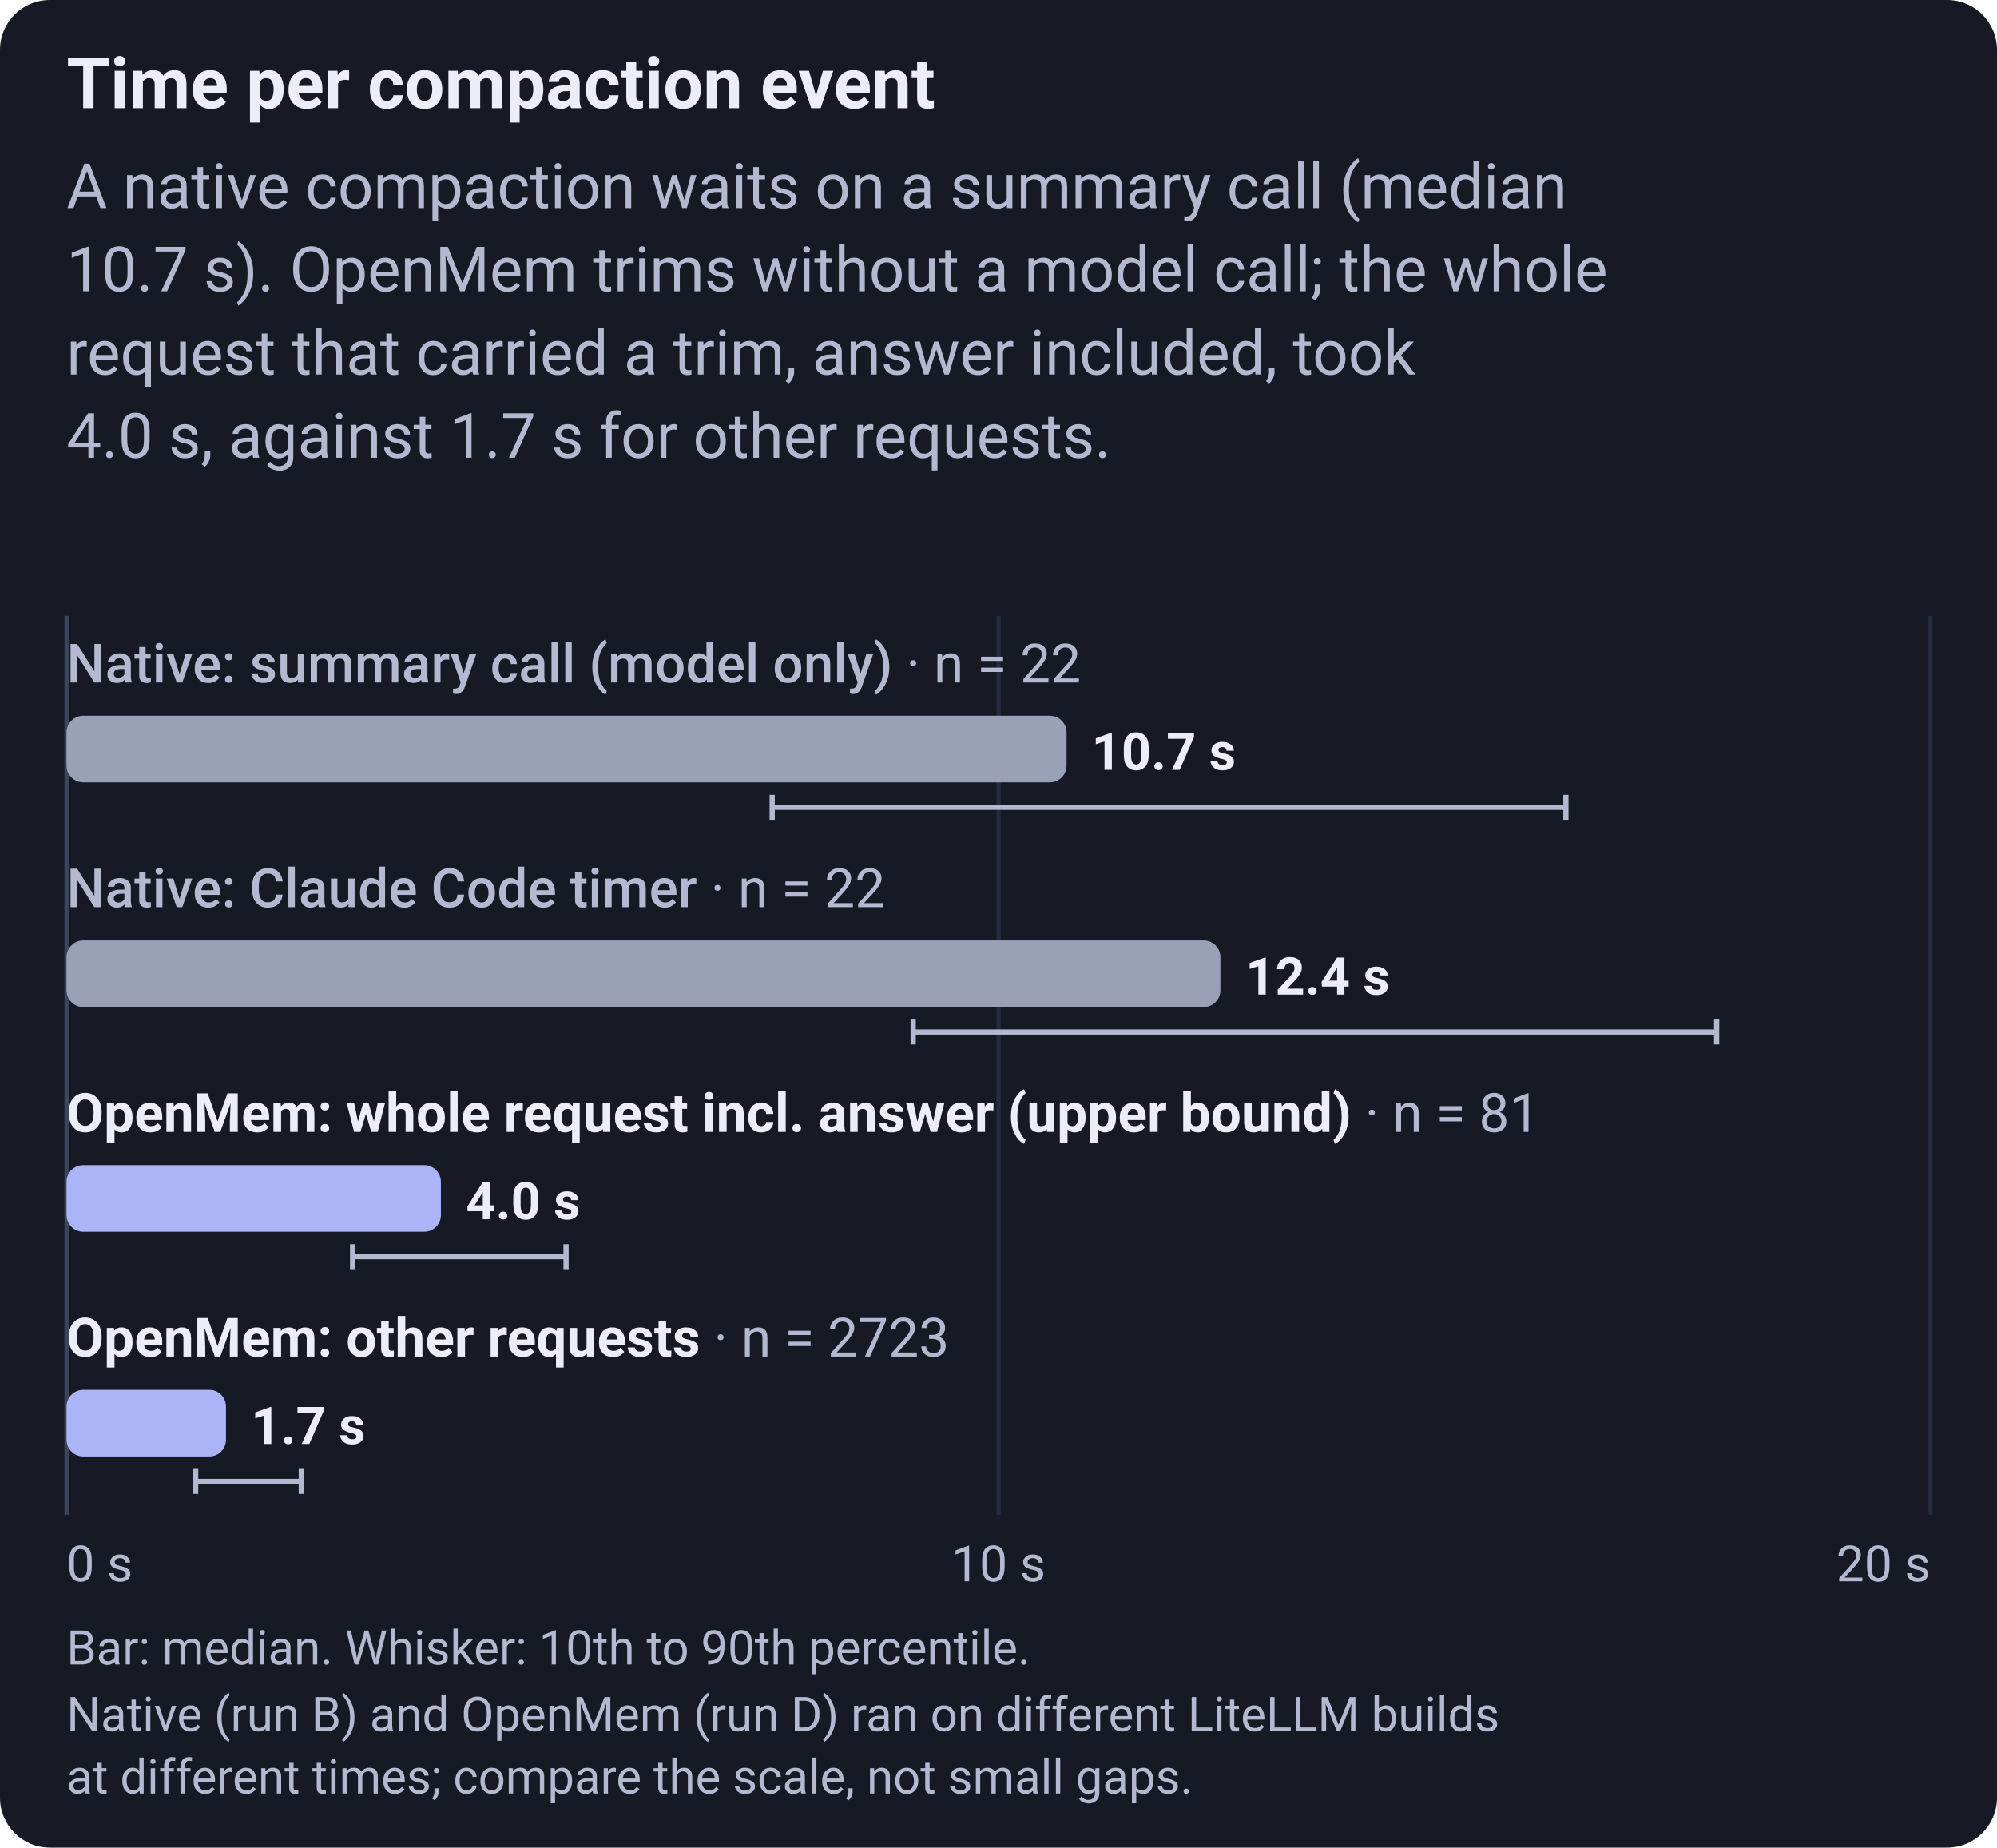
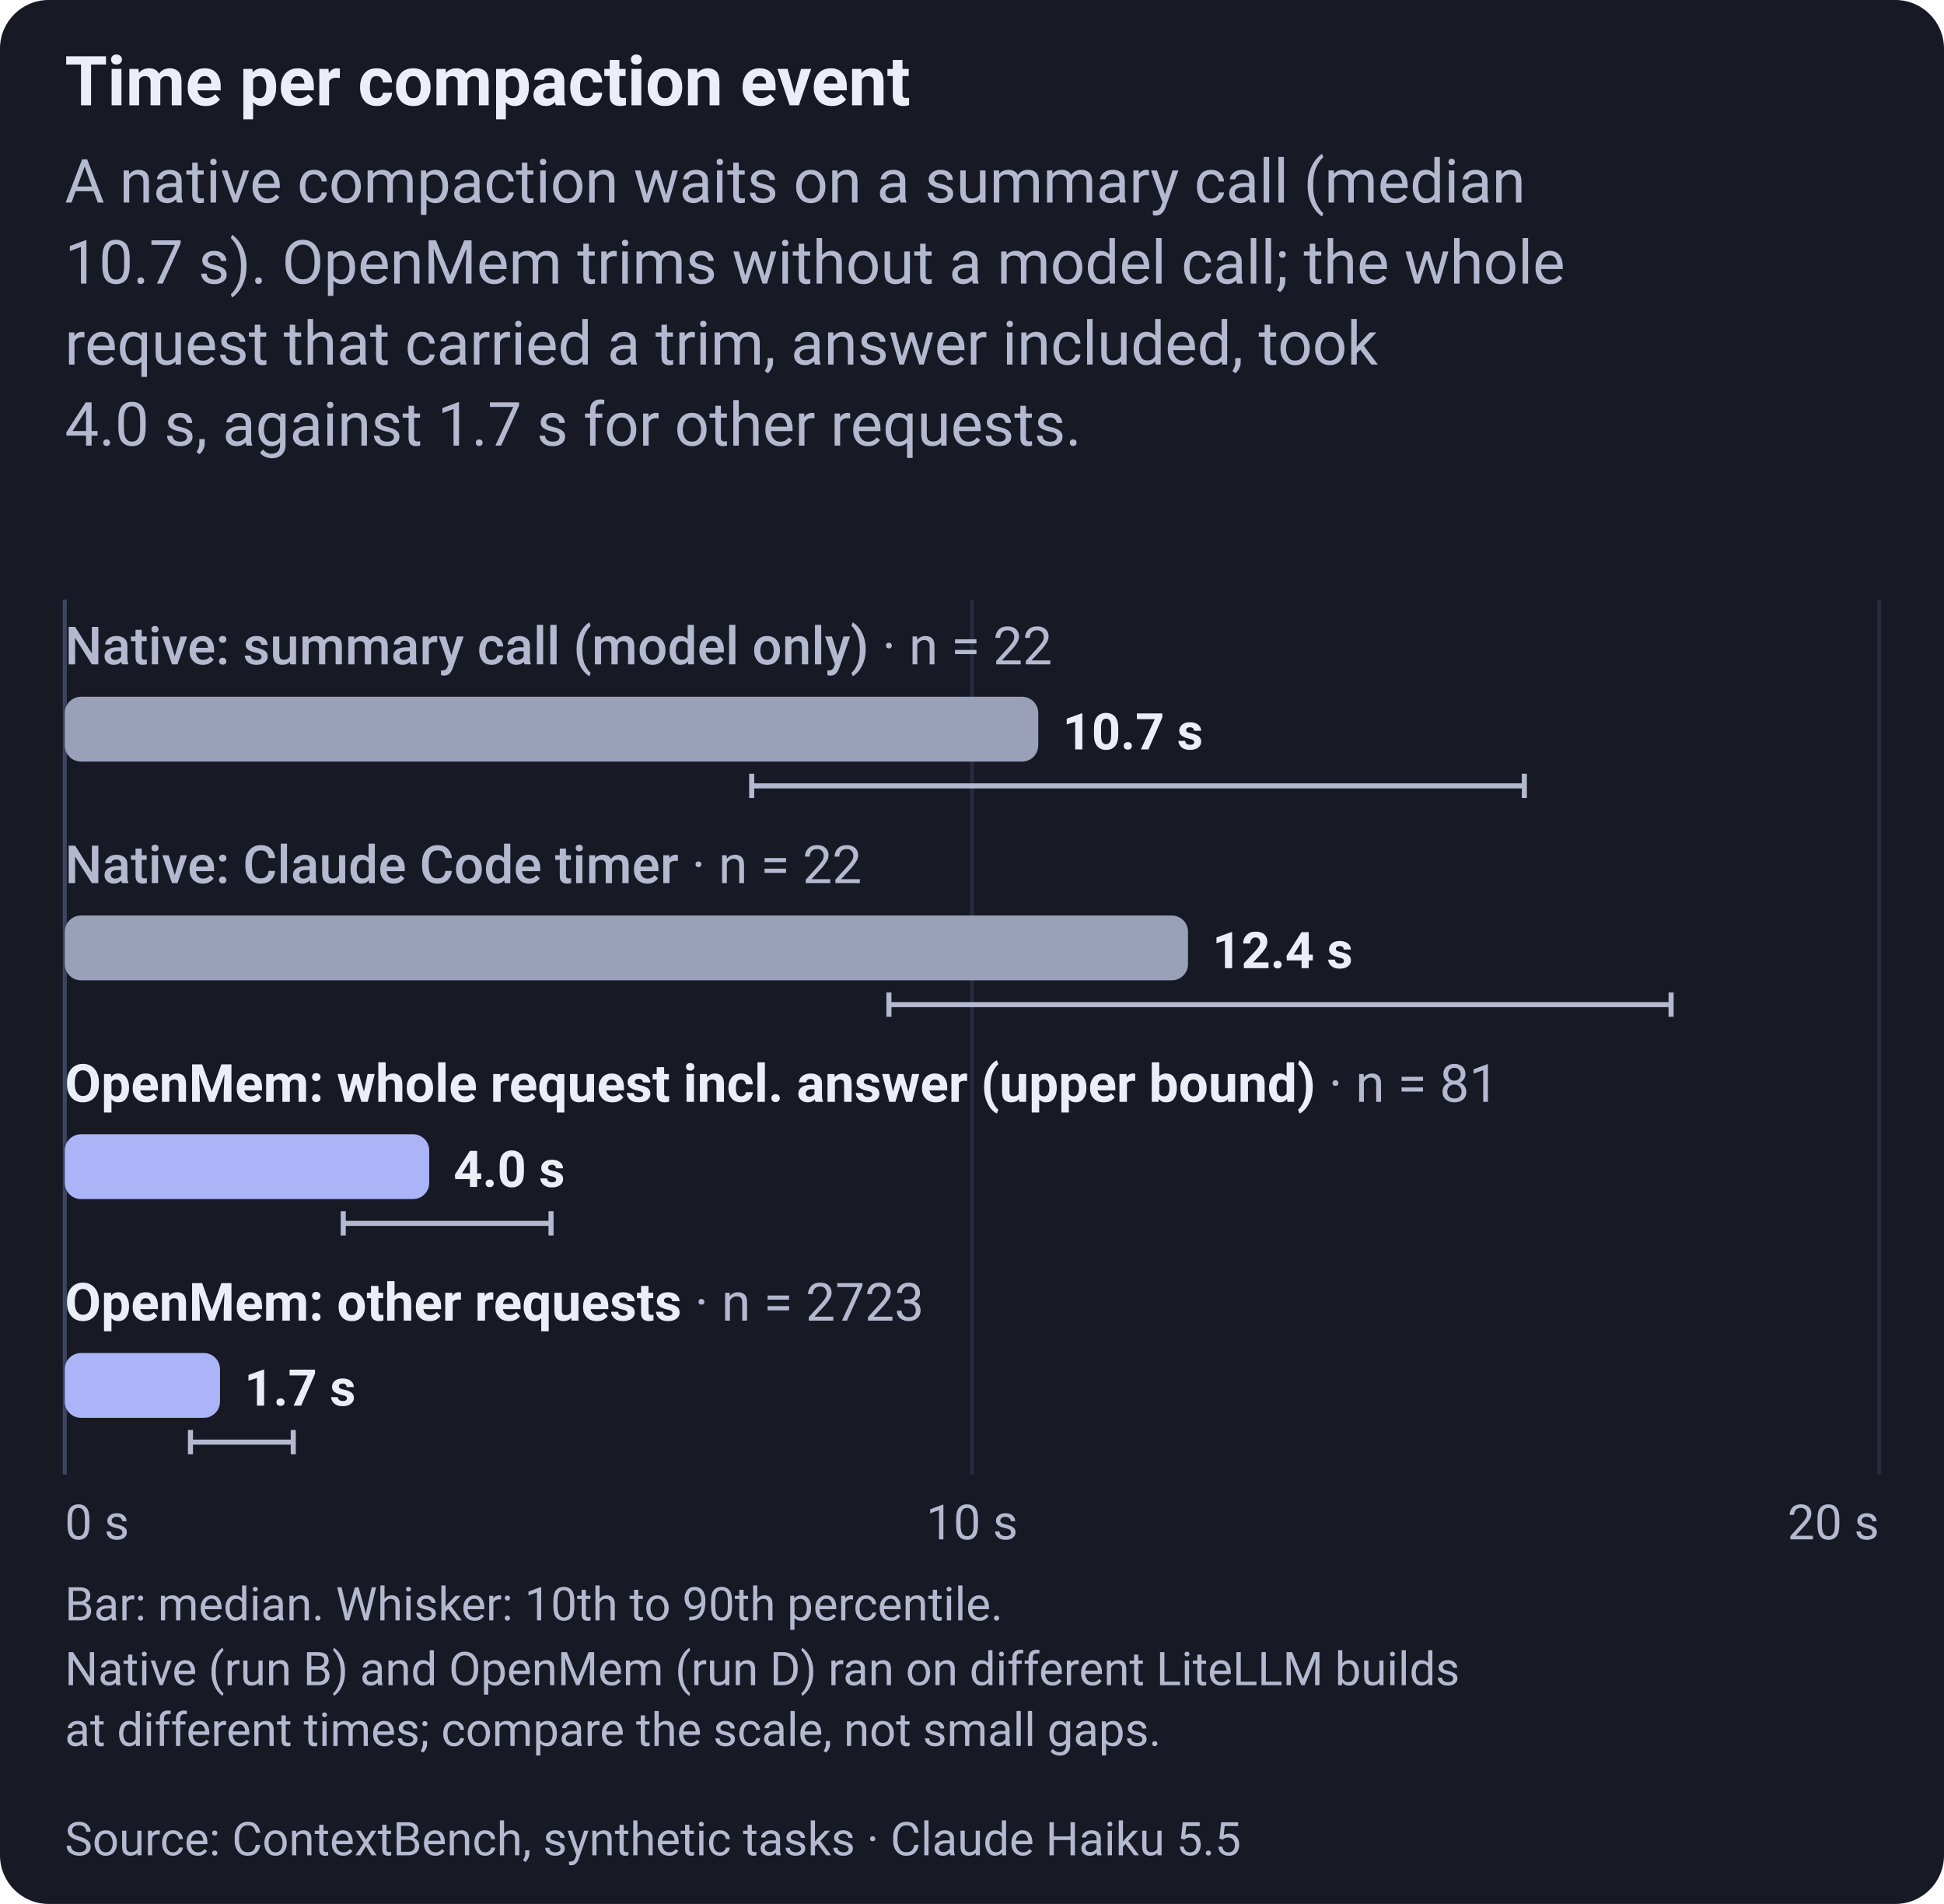
- <svg xmlns="http://www.w3.org/2000/svg" viewBox="0 0 480 444" width="480" height="444" role="img" aria-label="Time per compaction event" font-family="'DM Sans', system-ui, -apple-system, 'Segoe UI', Roboto, sans-serif">
-   <rect width="480" height="444" rx="12" fill="#171a25" />
+ <svg xmlns="http://www.w3.org/2000/svg" viewBox="0 0 480 470" width="480" height="470" role="img" aria-label="Time per compaction event" font-family="'DM Sans', system-ui, -apple-system, 'Segoe UI', Roboto, sans-serif">
+   <rect width="480" height="470" rx="12" fill="#171a25" />
  <text x="16" y="26" font-size="17" font-weight="700" fill="#eceef7">Time per compaction event</text>
  <text x="16" y="50" font-size="15" fill="#b4b9d0">A native compaction waits on a summary call (median</text>
  <text x="16" y="70" font-size="15" fill="#b4b9d0">10.7 s). OpenMem trims without a model call; the whole</text>
  <text x="16" y="90" font-size="15" fill="#b4b9d0">request that carried a trim, answer included, took</text>
  <text x="16" y="110" font-size="15" fill="#b4b9d0">4.0 s, against 1.7 s for other requests.</text>
  <line x1="16" x2="16" y1="148" y2="364" stroke="#3d4460" />
  <text x="16" y="380" font-size="12" text-anchor="start" fill="#b4b9d0">0 s</text>
  <line x1="240" x2="240" y1="148" y2="364" stroke="#262b3d" />
  <text x="240" y="380" font-size="12" text-anchor="middle" fill="#b4b9d0">10 s</text>
  <line x1="464" x2="464" y1="148" y2="364" stroke="#262b3d" />
  <text x="464" y="380" font-size="12" text-anchor="end" fill="#b4b9d0">20 s</text>
  <text x="16" y="164" font-size="13" font-weight="500" fill="#b4b9d0">Native: summary call (model only) <tspan font-weight="400" fill="#b4b9d0">· n = 22</tspan>
  </text>
  <rect x="16" y="172" width="240.357" height="16" rx="4" fill="#9aa0b8" />
  <line x1="185.603" x2="376.382" y1="194" y2="194" stroke="#b4b9d0" stroke-width="1.25" />
  <line x1="185.603" x2="185.603" y1="191" y2="197" stroke="#b4b9d0" stroke-width="1.25" />
  <line x1="376.382" x2="376.382" y1="191" y2="197" stroke="#b4b9d0" stroke-width="1.25" />
  <text x="262.357" y="185" font-size="12.5" font-weight="700" fill="#eceef7">10.7 s</text>
  <text x="16" y="218" font-size="13" font-weight="500" fill="#b4b9d0">Native: Claude Code timer <tspan font-weight="400" fill="#b4b9d0">· n = 22</tspan>
  </text>
  <rect x="16" y="226" width="277.334" height="16" rx="4" fill="#9aa0b8" />
  <line x1="219.488" x2="412.614" y1="248" y2="248" stroke="#b4b9d0" stroke-width="1.25" />
  <line x1="219.488" x2="219.488" y1="245" y2="251" stroke="#b4b9d0" stroke-width="1.25" />
  <line x1="412.614" x2="412.614" y1="245" y2="251" stroke="#b4b9d0" stroke-width="1.25" />
  <text x="299.334" y="239" font-size="12.5" font-weight="700" fill="#eceef7">12.4 s</text>
  <text x="16" y="272" font-size="13" font-weight="700" fill="#eceef7">OpenMem: whole request incl. answer (upper bound) <tspan font-weight="400" fill="#b4b9d0">· n = 81</tspan>
  </text>
  <rect x="16" y="280" width="89.978" height="16" rx="4" fill="#aab4f6" />
  <line x1="84.751" x2="136.056" y1="302" y2="302" stroke="#b4b9d0" stroke-width="1.25" />
  <line x1="84.751" x2="84.751" y1="299" y2="305" stroke="#b4b9d0" stroke-width="1.25" />
  <line x1="136.056" x2="136.056" y1="299" y2="305" stroke="#b4b9d0" stroke-width="1.25" />
  <text x="111.978" y="293" font-size="12.5" font-weight="700" fill="#eceef7">4.0 s</text>
  <text x="16" y="326" font-size="13" font-weight="700" fill="#eceef7">OpenMem: other requests <tspan font-weight="400" fill="#b4b9d0">· n = 2723</tspan>
  </text>
  <rect x="16" y="334" width="38.319" height="16" rx="4" fill="#aab4f6" />
  <line x1="47.026" x2="72.414" y1="356" y2="356" stroke="#b4b9d0" stroke-width="1.25" />
  <line x1="47.026" x2="47.026" y1="353" y2="359" stroke="#b4b9d0" stroke-width="1.25" />
  <line x1="72.414" x2="72.414" y1="353" y2="359" stroke="#b4b9d0" stroke-width="1.25" />
  <text x="60.319" y="347" font-size="12.5" font-weight="700" fill="#eceef7">1.7 s</text>
  <text x="16" y="400" font-size="11.5" fill="#b4b9d0">Bar: median. Whisker: 10th to 90th percentile.</text>
  <text x="16" y="416" font-size="11.5" fill="#b4b9d0">Native (run B) and OpenMem (run D) ran on different LiteLLM builds</text>
  <text x="16" y="431" font-size="11.5" fill="#b4b9d0">at different times; compare the scale, not small gaps.</text>
+   <text x="16" y="458" font-size="11.5" fill="#b4b9d0">Source: ContextBench, synthetic tasks · Claude Haiku 5.5</text>
</svg>
